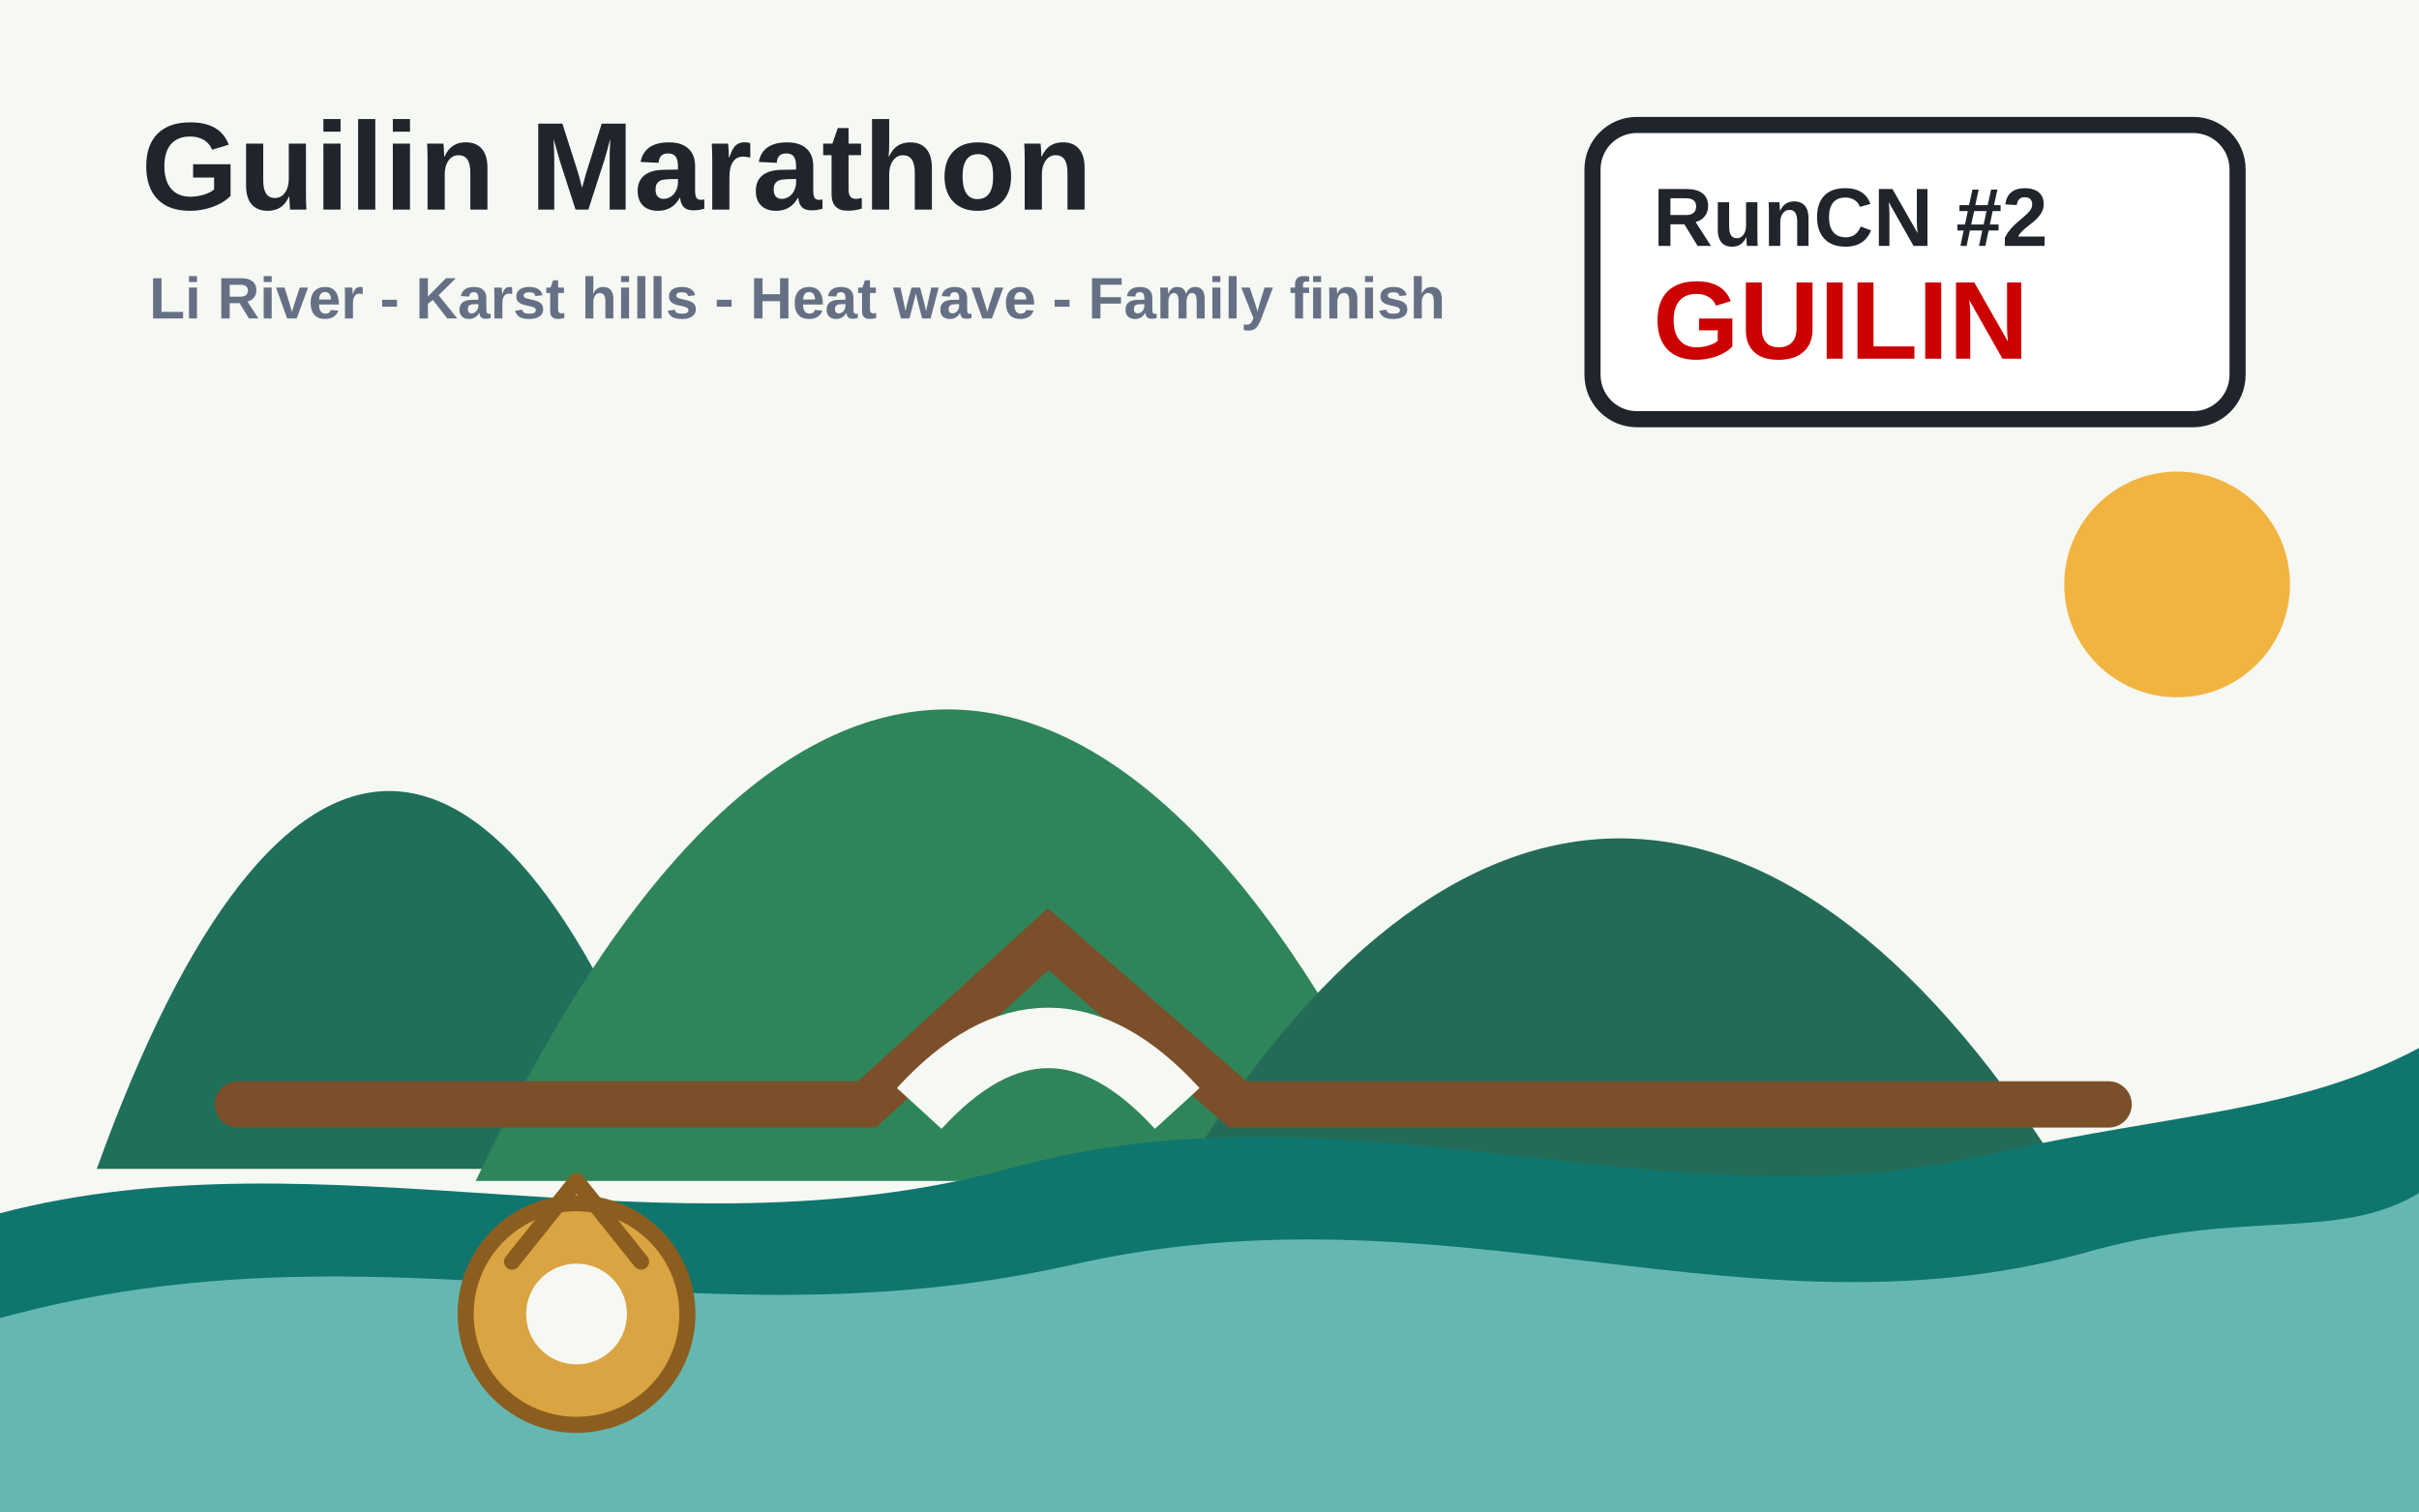
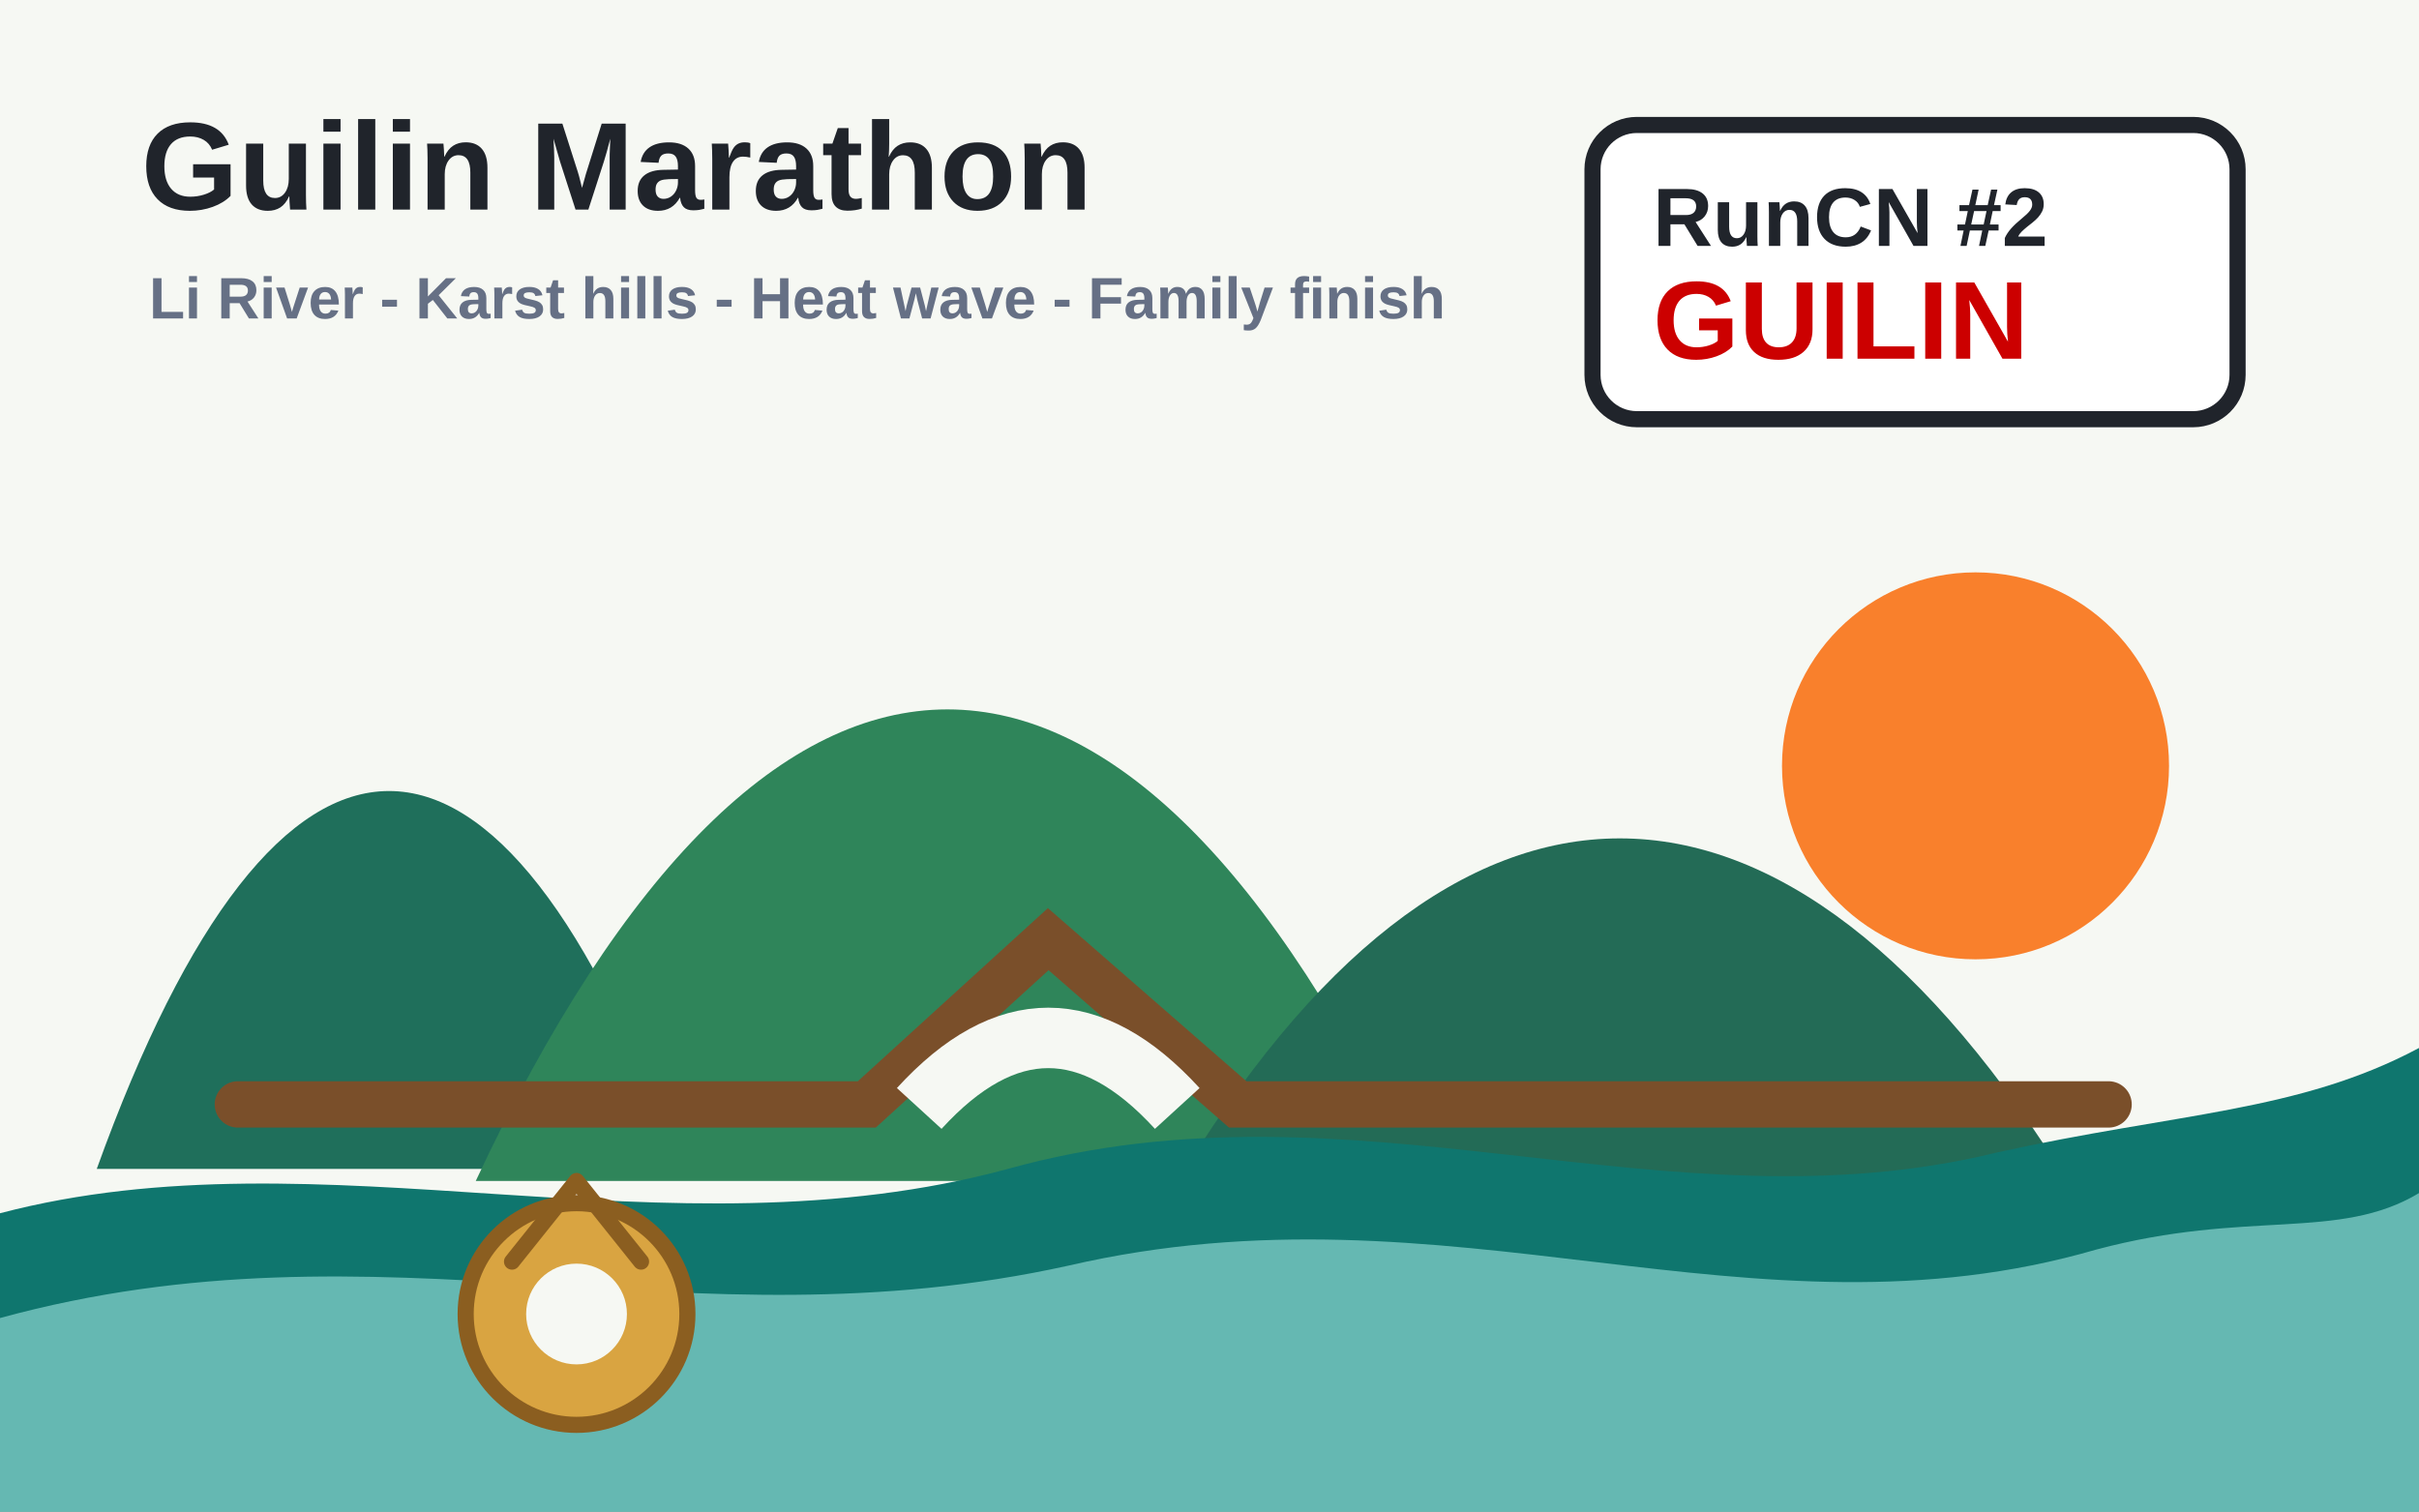
<svg xmlns="http://www.w3.org/2000/svg" viewBox="0 0 1200 750" role="img" aria-labelledby="title desc">
  <rect width="1200" height="750" fill="#f6f8f3" />
  <text x="70" y="104" font-family="Arial, Helvetica, sans-serif" font-size="62" font-weight="900" fill="#20242b">Guilin Marathon</text>
  <text x="74" y="158" font-family="Arial, Helvetica, sans-serif" font-size="29" font-weight="700" fill="#667085">Li River - Karst hills - Heat wave - Family finish</text>
  <rect x="790" y="62" width="320" height="146" rx="22" fill="#ffffff" stroke="#20242b" stroke-width="8" />
  <text x="820" y="122" font-family="Arial, Helvetica, sans-serif" font-size="41" font-weight="900" fill="#20242b">RunCN #2</text>
  <text x="820" y="178" font-family="Arial, Helvetica, sans-serif" font-size="55" font-weight="900" fill="#cc0000">GUILIN</text>
-   <circle cx="1080" cy="290" r="56" fill="#f2b441" />
+   <circle cx="980" cy="380" r="96" fill="#f97316" opacity="0.9" />
  <path d="M48 580 C138 330 248 330 338 580 Z" fill="#1f6f5b" />
  <path d="M236 586 C382 274 558 274 704 586 Z" fill="#2f855a" />
  <path d="M582 590 C720 358 886 358 1028 590 Z" fill="#236b56" />
  <path d="M0 602 C160 560 330 626 500 580 C672 532 826 612 990 572 C1080 552 1140 552 1200 520 L1200 750 L0 750 Z" fill="#0f766e" />
  <path d="M0 654 C190 602 340 670 530 628 C720 584 868 670 1040 620 C1115 600 1160 616 1200 592 L1200 750 L0 750 Z" fill="#65b8b2" />
  <path d="M118 548 L430 548 L520 466 L614 548 L1046 548" stroke="#7a4f2a" stroke-width="23" stroke-linecap="round" fill="none" />
  <path d="M456 550 Q520 480 584 550" stroke="#f6f8f3" stroke-width="30" fill="none" />
  <circle cx="286" cy="652" r="55" fill="#d9a441" stroke="#8b5e20" stroke-width="8" />
  <circle cx="286" cy="652" r="25" fill="#f6f8f3" />
  <path d="M254 626 L286 586 L318 626" stroke="#8b5e20" stroke-width="8" stroke-linecap="round" stroke-linejoin="round" fill="none" />
</svg>
